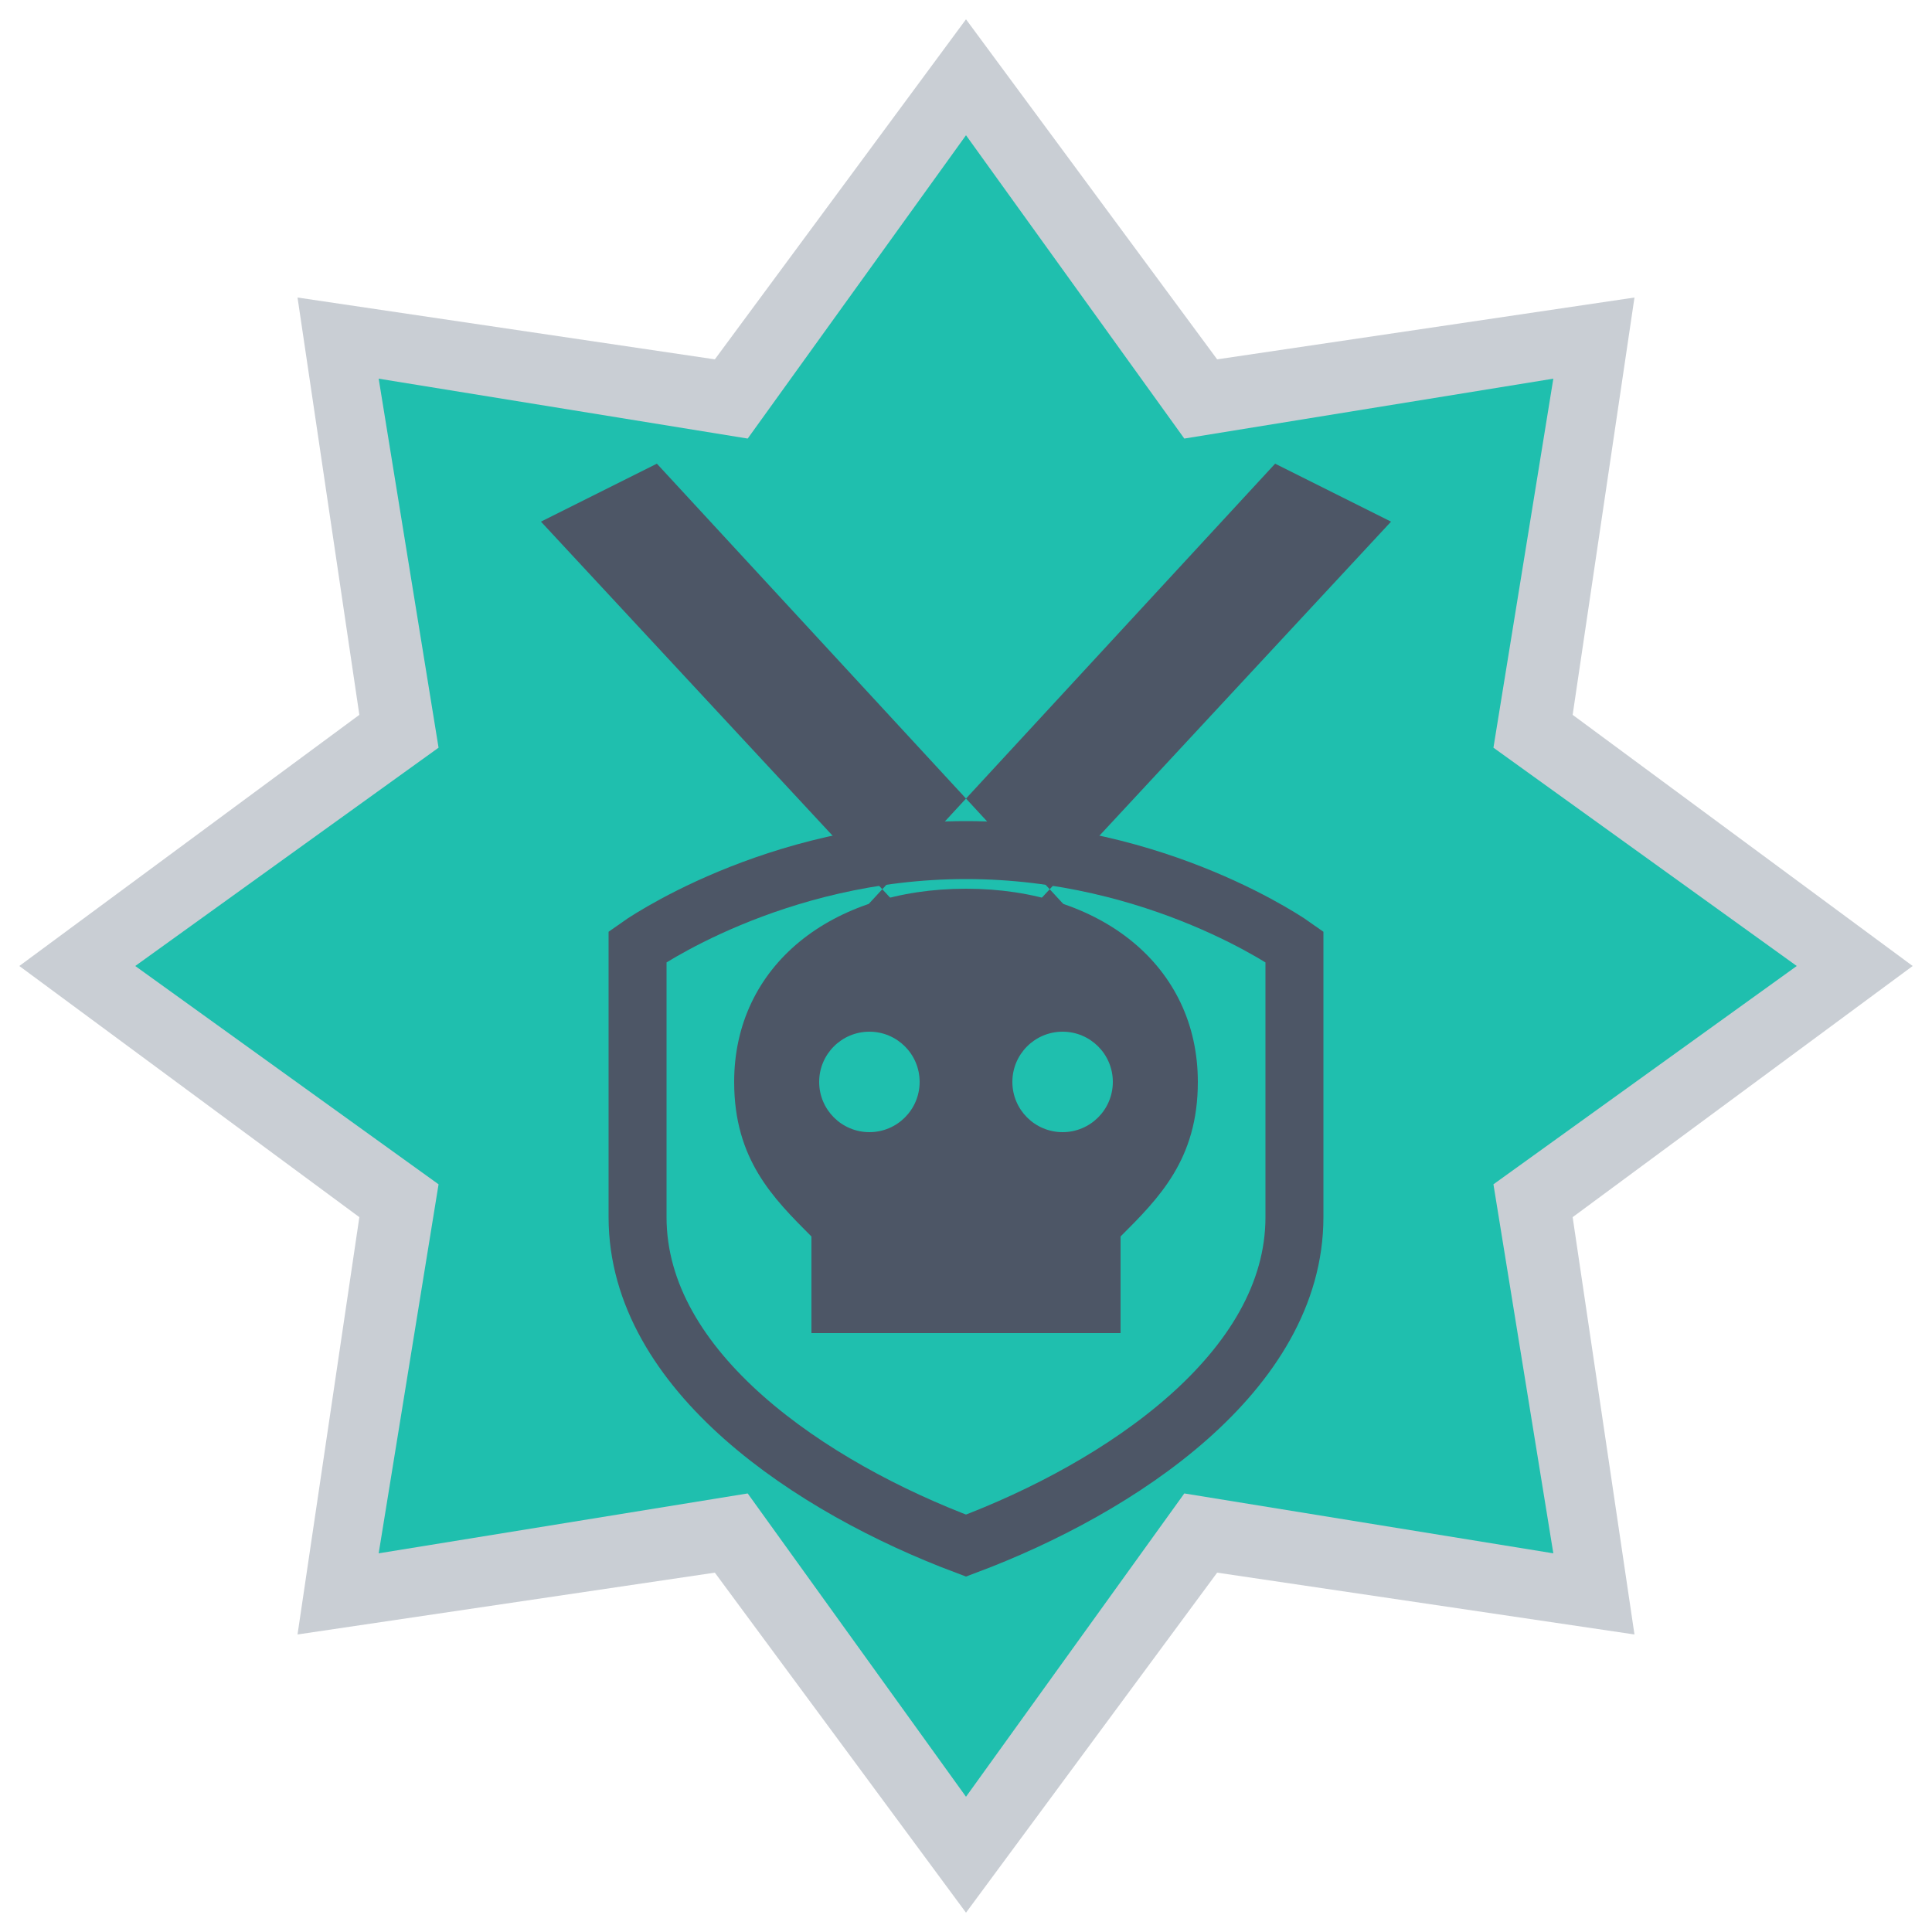
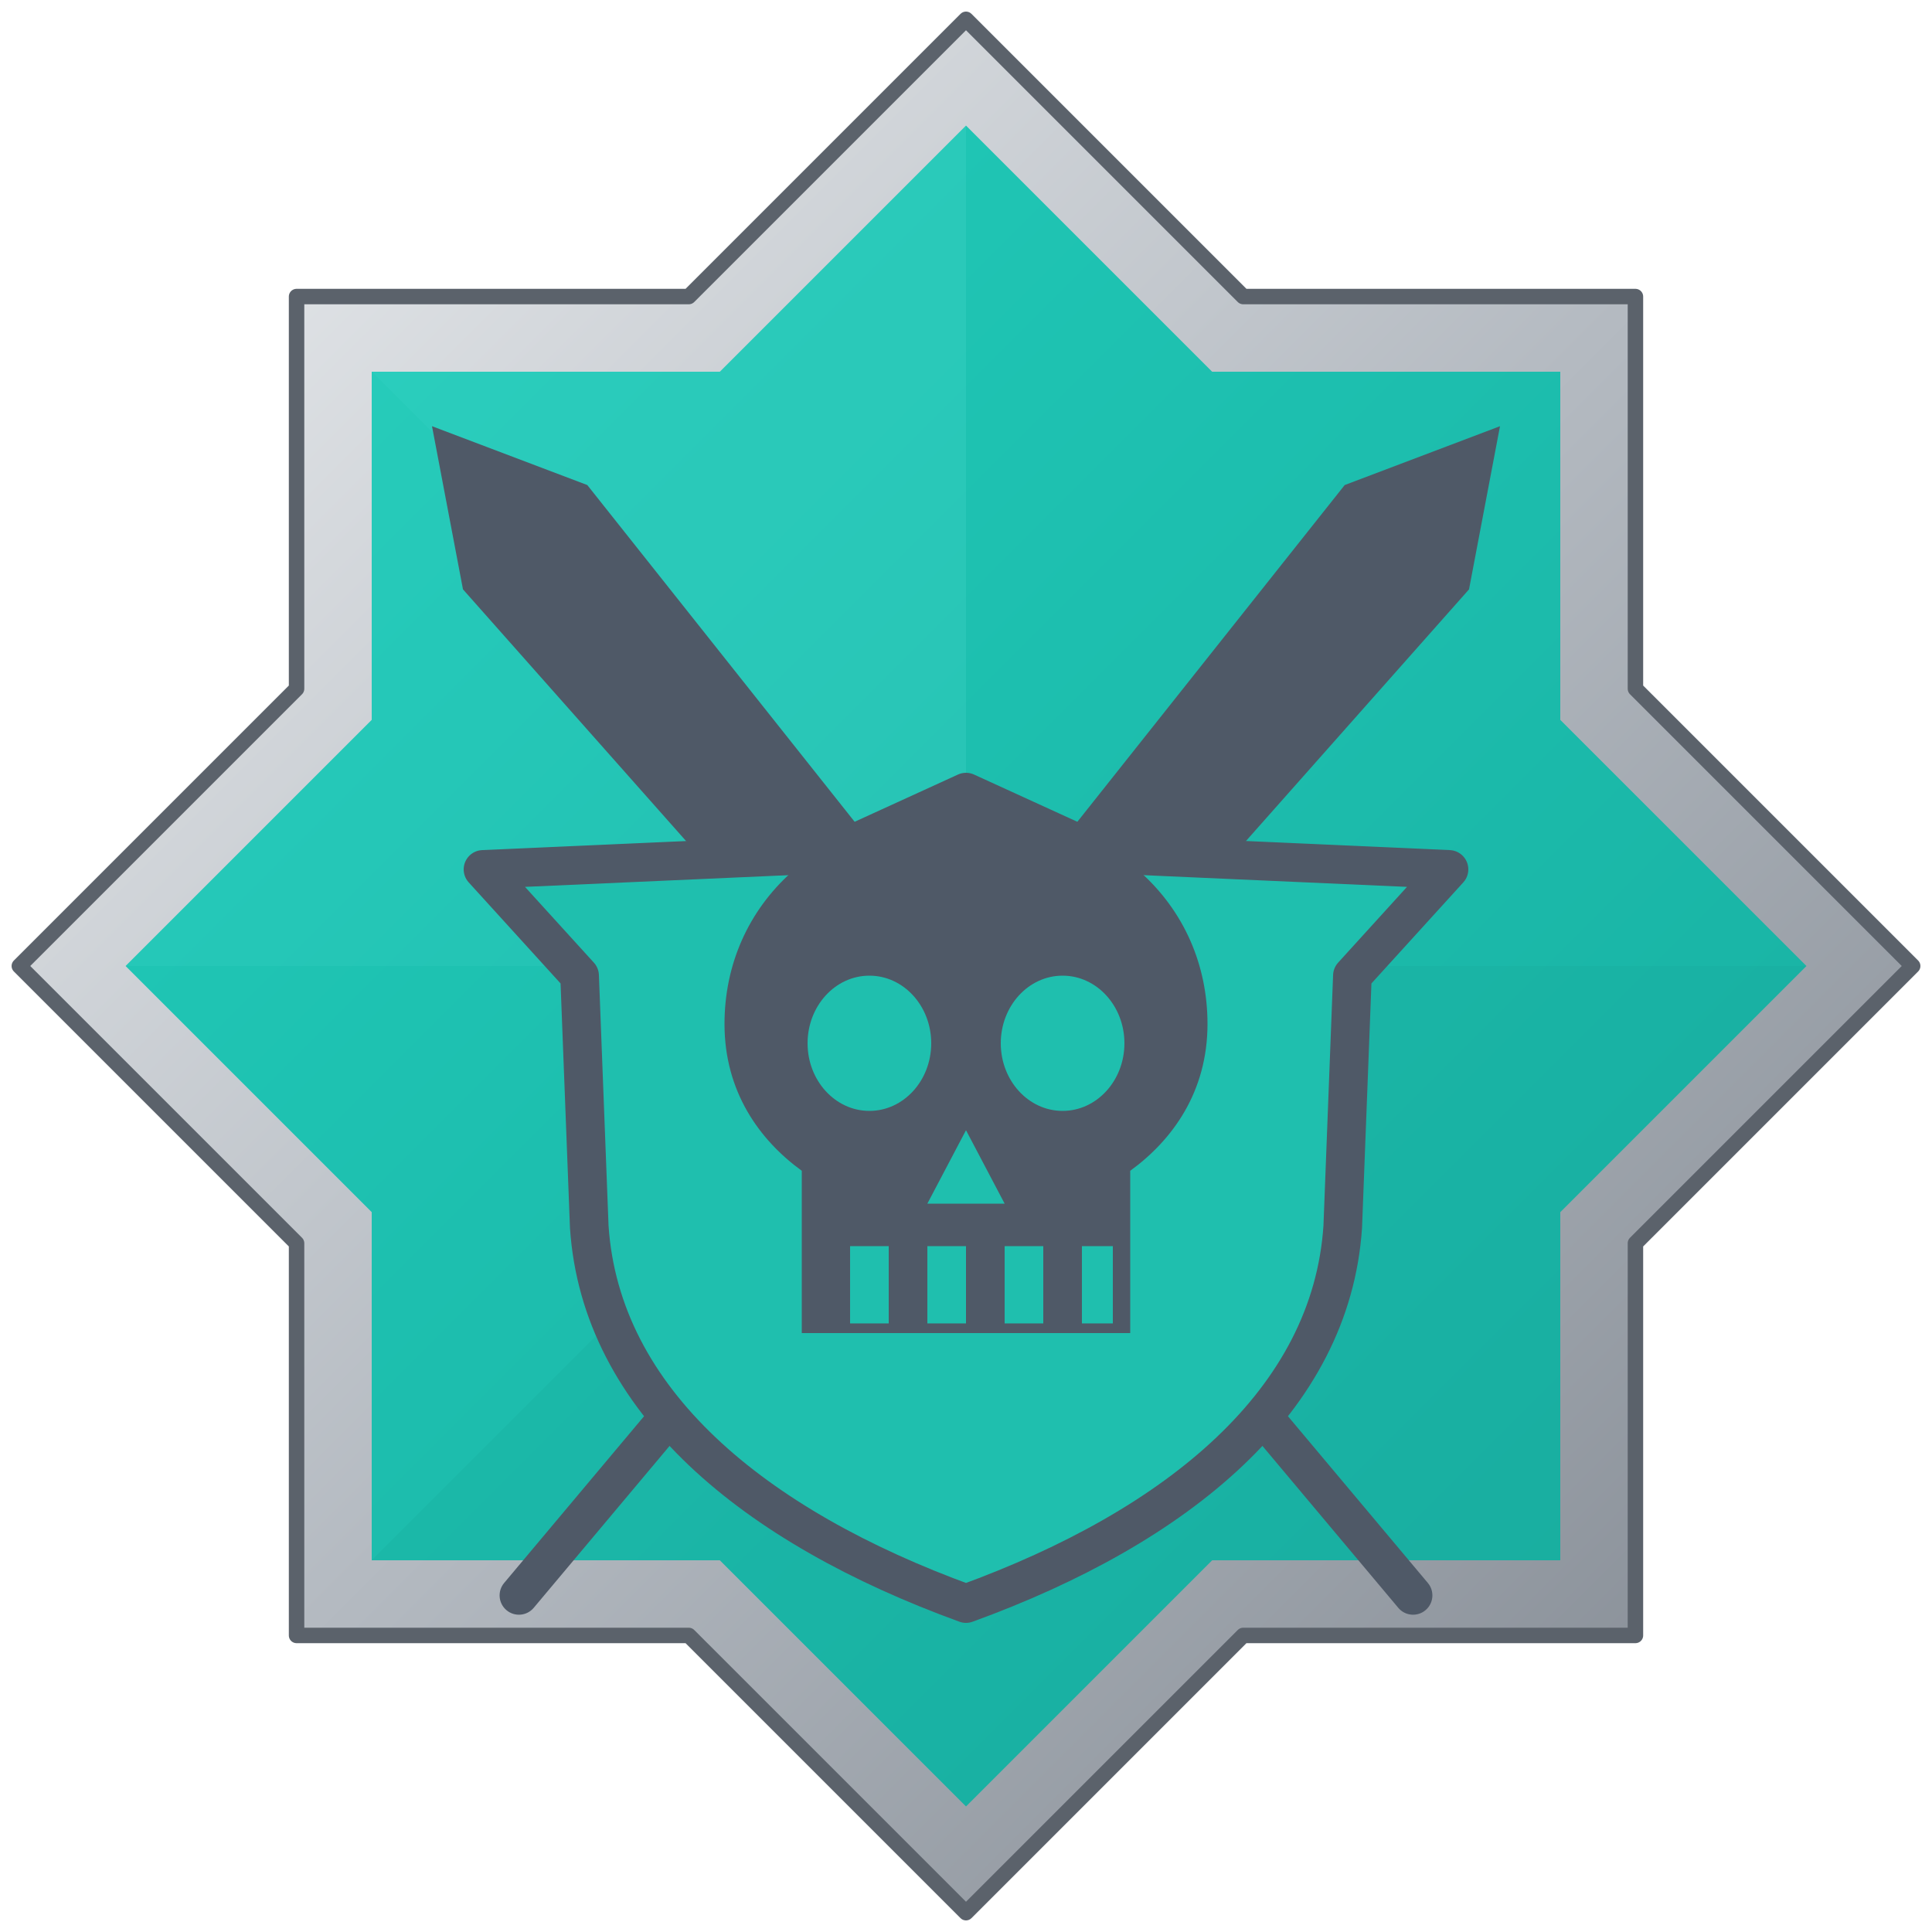
<svg xmlns="http://www.w3.org/2000/svg" viewBox="0 0 100 100" role="img" aria-label="Génération Miracle">
-   <polygon points="50.0,1.0 63.0,18.6 84.6,15.4 81.4,37.0 99.0,50.0 81.4,63.0 84.6,84.6 63.0,81.4 50.0,99.0 37.0,81.4 15.4,84.6 18.6,63.0 1.0,50.0 18.6,37.0 15.4,15.4 37.0,18.6" fill="#c9ced4" />
-   <polygon points="50.0,7.0 61.3,22.7 80.4,19.6 77.3,38.7 93.0,50.0 77.3,61.3 80.4,80.4 61.3,77.3 50.0,93.0 38.7,77.3 19.6,80.4 22.7,61.3 7.0,50.0 22.7,38.7 19.6,19.6 38.7,22.7" fill="#1fbfae" />
-   <g fill="#4d5666">
-     <path d="M28 27l6-3 24 26-4 5zM72 27l-6-3-24 26 4 5z" />
-     <path d="M50 44c-10 0-17 5-17 5v14c0 8 9 14 17 17 8-3 17-9 17-17V49s-7-5-17-5z" fill="none" stroke="#4d5666" stroke-width="3" />
-     <path d="M50 46c-7 0-12 4-12 10 0 4 2 6 4 8v5h16v-5c2-2 4-4 4-8 0-6-5-10-12-10z" />
+   <defs>
+     <linearGradient id="gm-rim" x1="0" y1="0" x2="1" y2="1">
+       <stop offset="0" stop-color="#eef0f2" />
+       <stop offset=".5" stop-color="#b4bac1" />
+       <stop offset="1" stop-color="#7d848d" />
+     </linearGradient>
+     <linearGradient id="gm-teal" x1="0" y1="0" x2="1" y2="1">
+       <stop offset="0" stop-color="#22cdbb" />
+       <stop offset="1" stop-color="#17ad9f" />
+     </linearGradient>
+     <clipPath id="gm-face">
+       <polygon points="50.00,6.50 62.74,19.24 80.76,19.24 80.76,37.26 93.50,50.00 80.76,62.74 80.76,80.76 62.74,80.76 50.00,93.50 37.26,80.76 19.24,80.76 19.24,62.74 6.50,50.00 19.24,37.26 19.24,19.24 37.26,19.24" />
+     </clipPath>
+     <g id="gm-sword" fill="#4f5967">
+       <path d="M50 12l4.2 7.500-.8 29.500h-6.800l-.8-29.500z" />
+       <rect x="49" y="48" width="2" height="44" rx="1" />
+       <rect x="44" y="47" width="12" height="2.4" rx="1.2" />
+     </g>
+   </defs>
+   <polygon points="50.00,1.00 64.35,15.35 84.65,15.35 84.65,35.65 99.00,50.00 84.65,64.35 84.65,84.65 64.35,84.65 50.00,99.00 35.65,84.65 15.35,84.65 15.35,64.35 1.00,50.00 15.35,35.65 15.35,15.35 35.65,15.35" fill="url(#gm-rim)" stroke="#5b626b" stroke-width=".8" stroke-linejoin="round" />
+   <polygon points="50.00,6.50 62.74,19.24 80.76,19.24 80.76,37.26 93.50,50.00 80.76,62.74 80.76,80.76 62.74,80.76 50.00,93.50 37.26,80.76 19.24,80.76 19.24,62.74 6.50,50.00 19.24,37.26 19.24,19.24 37.26,19.24" fill="url(#gm-teal)" />
+   <g clip-path="url(#gm-face)" opacity=".5">
+     <polygon points="50,50 100,100 100,38 62,0 100,0" fill="#10a092" opacity=".0" />
+     <polygon points="50,50 0,100 100,100 100,50" fill="#139e91" opacity=".35" />
+     <polygon points="50,50 0,0 50,0" fill="#5be6d6" opacity=".35" />
+     <polygon points="50,50 0,0 0,50" fill="#5be6d6" opacity=".2" />
+   </g>
+   <use href="#gm-sword" transform="rotate(-40 50 55)" />
+   <use href="#gm-sword" transform="rotate(40 50 55)" />
+   <path d="M50 41l7 3.2 18 .8-5 5.5-.5 13c-.6 9-8.500 15.500-19.500 19.500-11-4-18.900-10.500-19.500-19.500l-.5-13-5-5.500 18-.8z" fill="#1fbfae" stroke="#4f5967" stroke-width="2" stroke-linejoin="round" />
+   <g fill="#4f5967">
+     <path d="M50 42c-7.500 0-12.500 4.800-12.500 11 0 3.500 1.800 6 4 7.600V69h17.000v-8.400c2.200-1.600 4-4.100 4-7.600 0-6.200-5-11-12.500-11z" />
  </g>
  <g fill="#1fbfae">
-     <circle cx="45" cy="56" r="2.6" />
-     <circle cx="55" cy="56" r="2.6" />
+     <ellipse cx="45" cy="54" rx="3.200" ry="3.500" />
+     <ellipse cx="55" cy="54" rx="3.200" ry="3.500" />
+     <path d="M50 58.500l-2 3.800h4z" />
+     <rect x="44" y="64.500" width="2" height="4" />
+     <rect x="48" y="64.500" width="2" height="4" />
+     <rect x="52" y="64.500" width="2" height="4" />
+     <rect x="56" y="64.500" width="1.600" height="4" />
  </g>
</svg>
